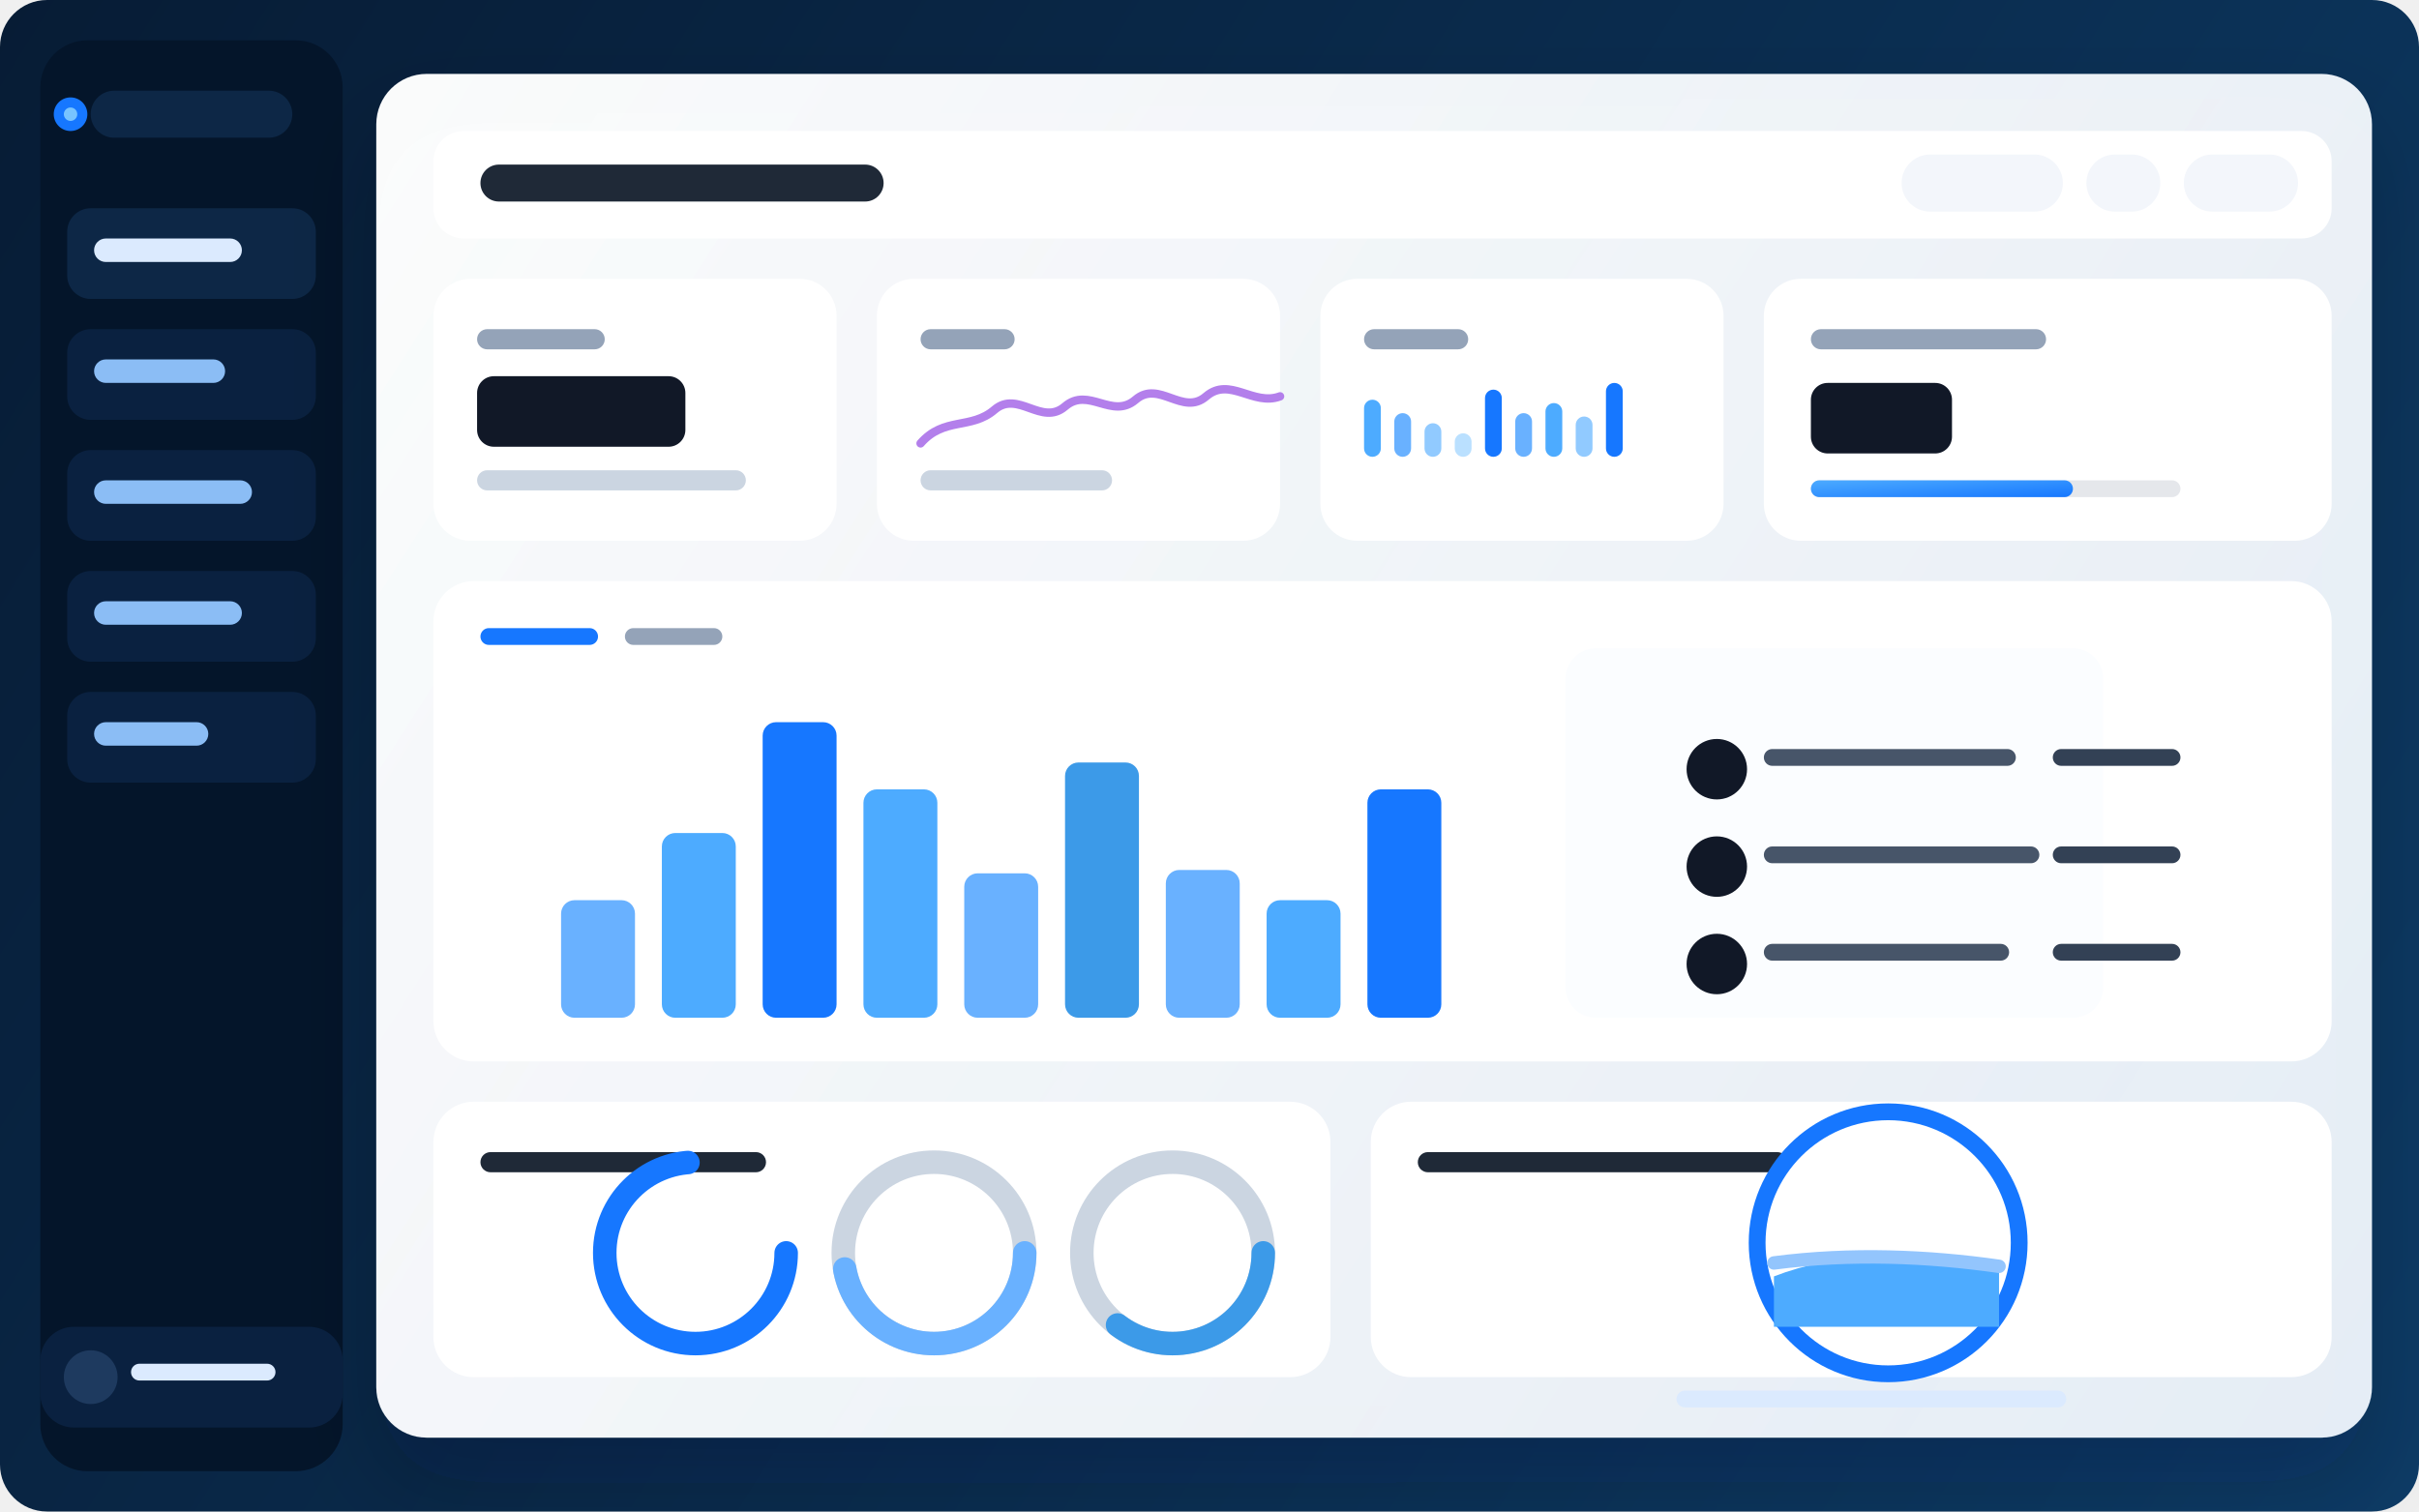
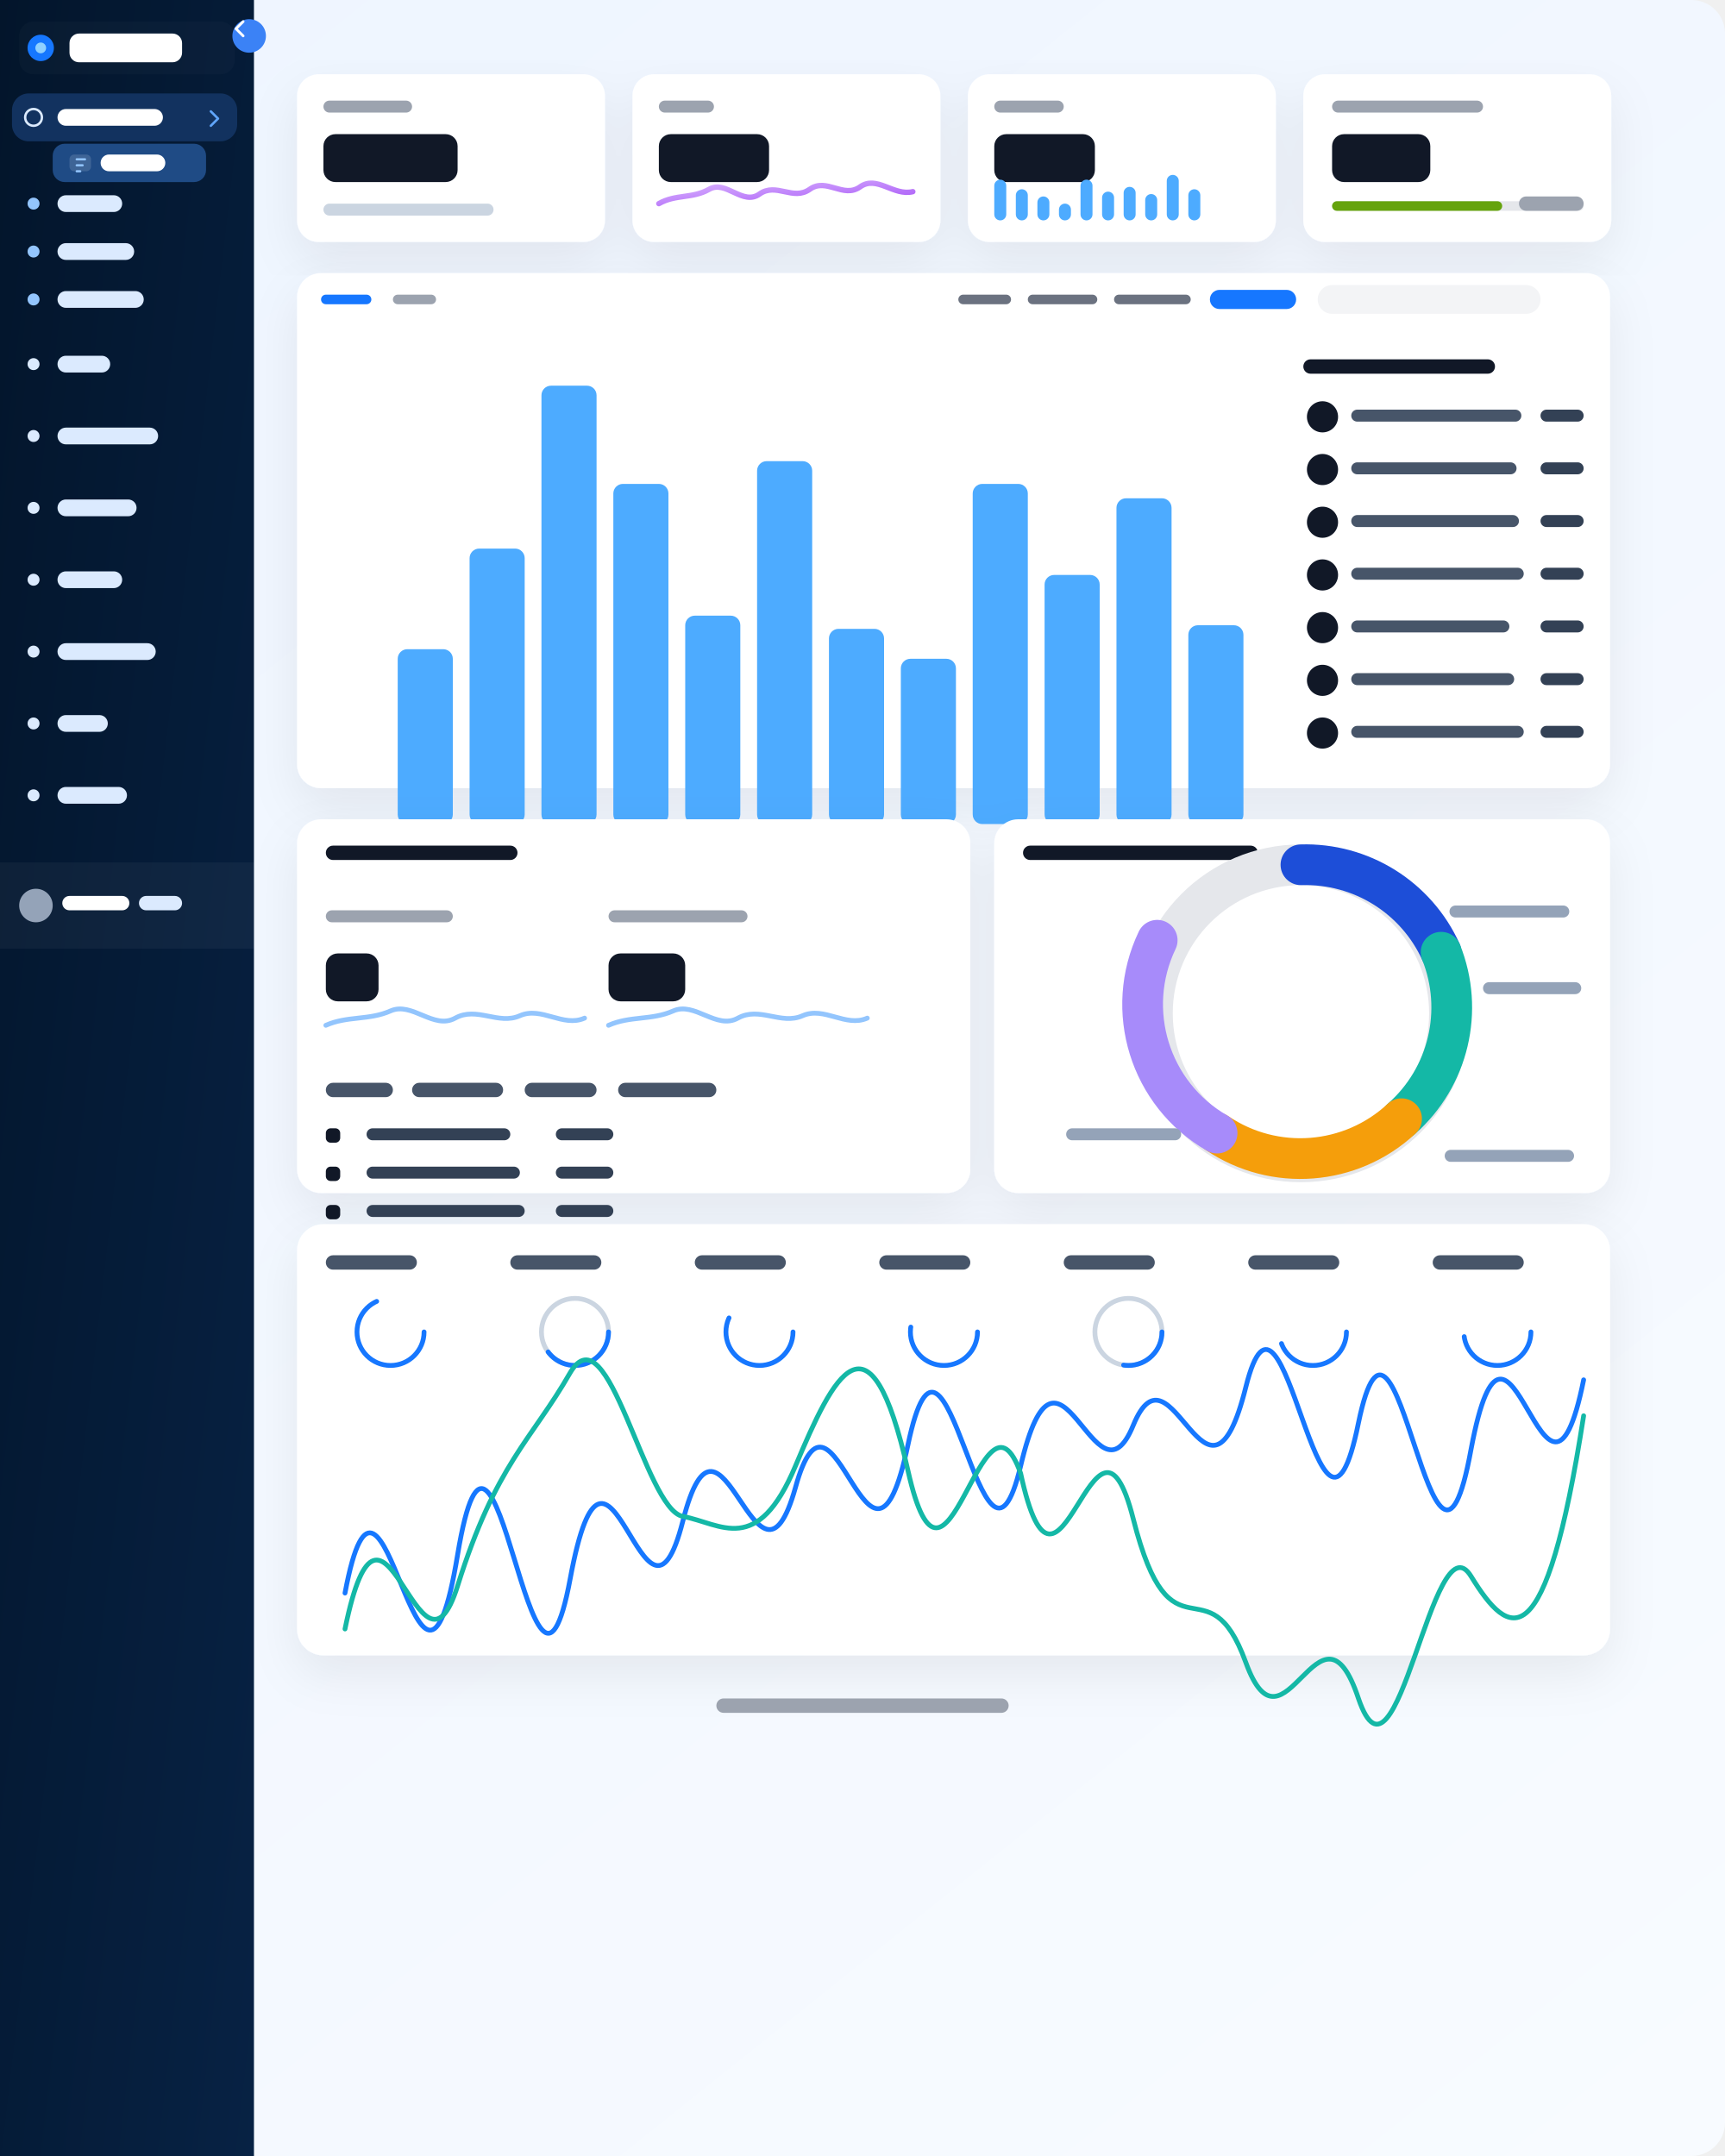
- <svg xmlns="http://www.w3.org/2000/svg" width="1440" height="900" viewBox="0 0 1440 900" fill="none">
+ <svg xmlns="http://www.w3.org/2000/svg" width="1440" height="1800" viewBox="0 0 1440 1800" fill="none">
  <defs>
-     <linearGradient id="bg" x1="0" y1="0" x2="1440" y2="900" gradientUnits="userSpaceOnUse">
-       <stop stop-color="#071c35" />
-       <stop offset="1" stop-color="#0d3b66" />
-     </linearGradient>
-     <linearGradient id="panel" x1="220" y1="80" x2="1380" y2="820" gradientUnits="userSpaceOnUse">
-       <stop stop-color="#ffffff" stop-opacity="0.98" />
-       <stop offset="1" stop-color="#eef4fb" stop-opacity="0.96" />
+     <linearGradient id="shellBg" x1="0" y1="0" x2="1440" y2="1800" gradientUnits="userSpaceOnUse">
+       <stop stop-color="#eef5ff" />
+       <stop offset="1" stop-color="#f8fbff" />
+     </linearGradient>
+     <linearGradient id="sidebarBg" x1="0" y1="0" x2="1" y2="1">
+       <stop stop-color="#03152b" />
+       <stop offset="1" stop-color="#072244" />
    </linearGradient>
    <linearGradient id="accent" x1="0" y1="0" x2="1" y2="1">
-       <stop stop-color="#4dabff" />
+       <stop stop-color="#53a5ff" />
      <stop offset="1" stop-color="#1677ff" />
    </linearGradient>
-     <filter id="shadow" x="-20%" y="-20%" width="140%" height="140%">
-       <feDropShadow dx="0" dy="28" stdDeviation="28" flood-color="#02101f" flood-opacity="0.2" />
+     <linearGradient id="violet" x1="0" y1="0" x2="1" y2="1">
+       <stop stop-color="#d8b4fe" />
+       <stop offset="1" stop-color="#a855f7" />
+     </linearGradient>
+     <filter id="cardShadow" x="-20%" y="-20%" width="140%" height="140%">
+       <feDropShadow dx="0" dy="16" stdDeviation="20" flood-color="#0f172a" flood-opacity="0.07" />
    </filter>
  </defs>
-   <rect width="1440" height="900" rx="28" fill="url(#bg)" />
-   <rect x="24" y="24" width="180" height="852" rx="28" fill="#04152a" />
-   <rect x="54" y="54" width="120" height="28" rx="14" fill="#0d2746" />
-   <circle cx="42" cy="68" r="10" fill="#1677ff" />
-   <circle cx="42" cy="68" r="4" fill="#78c4ff" />
-   <rect x="40" y="124" width="148" height="54" rx="14" fill="#0d2746" />
-   <rect x="56" y="142" width="88" height="14" rx="7" fill="#dbeafe" />
-   <rect x="40" y="196" width="148" height="54" rx="14" fill="#0a2140" />
-   <rect x="56" y="214" width="78" height="14" rx="7" fill="#8bbdf5" />
-   <rect x="40" y="268" width="148" height="54" rx="14" fill="#0a2140" />
-   <rect x="56" y="286" width="94" height="14" rx="7" fill="#8bbdf5" />
-   <rect x="40" y="340" width="148" height="54" rx="14" fill="#0a2140" />
-   <rect x="56" y="358" width="88" height="14" rx="7" fill="#8bbdf5" />
-   <rect x="40" y="412" width="148" height="54" rx="14" fill="#0a2140" />
-   <rect x="56" y="430" width="68" height="14" rx="7" fill="#8bbdf5" />
-   <g filter="url(#shadow)">
-     <rect x="224" y="44" width="1188" height="812" rx="30" fill="url(#panel)" />
-   </g>
-   <rect x="258" y="78" width="1130" height="64" rx="18" fill="#ffffff" />
-   <rect x="286" y="98" width="240" height="22" rx="11" fill="#1f2937" />
-   <rect x="1132" y="92" width="96" height="34" rx="17" fill="#f3f6fb" />
-   <rect x="1242" y="92" width="44" height="34" rx="17" fill="#f3f6fb" />
-   <rect x="1300" y="92" width="68" height="34" rx="17" fill="#f3f6fb" />
-   <rect x="258" y="166" width="240" height="156" rx="22" fill="#ffffff" />
-   <rect x="522" y="166" width="240" height="156" rx="22" fill="#ffffff" />
-   <rect x="786" y="166" width="240" height="156" rx="22" fill="#ffffff" />
-   <rect x="1050" y="166" width="338" height="156" rx="22" fill="#ffffff" />
-   <rect x="284" y="196" width="76" height="12" rx="6" fill="#94a3b8" />
-   <rect x="284" y="224" width="124" height="42" rx="10" fill="#111827" />
-   <rect x="284" y="280" width="160" height="12" rx="6" fill="#cbd5e1" />
-   <rect x="548" y="196" width="56" height="12" rx="6" fill="#94a3b8" />
-   <path d="M548 264C562 248 578 256 592 244C606 232 620 254 634 242C648 230 662 250 676 238C690 226 704 248 718 236C732 224 746 242 762 236" stroke="#b37feb" stroke-width="5" stroke-linecap="round" />
-   <rect x="548" y="280" width="114" height="12" rx="6" fill="#cbd5e1" />
-   <rect x="812" y="196" width="62" height="12" rx="6" fill="#94a3b8" />
-   <rect x="812" y="238" width="10" height="34" rx="5" fill="#4dabff" />
-   <rect x="830" y="246" width="10" height="26" rx="5" fill="#69b1ff" />
-   <rect x="848" y="252" width="10" height="20" rx="5" fill="#91caff" />
-   <rect x="866" y="258" width="10" height="14" rx="5" fill="#bae0ff" />
-   <rect x="884" y="232" width="10" height="40" rx="5" fill="#1677ff" />
-   <rect x="902" y="246" width="10" height="26" rx="5" fill="#69b1ff" />
-   <rect x="920" y="240" width="10" height="32" rx="5" fill="#4dabff" />
-   <rect x="938" y="248" width="10" height="24" rx="5" fill="#91caff" />
-   <rect x="956" y="228" width="10" height="44" rx="5" fill="#1677ff" />
-   <rect x="1078" y="196" width="140" height="12" rx="6" fill="#94a3b8" />
-   <rect x="1078" y="228" width="84" height="42" rx="10" fill="#111827" />
-   <rect x="1078" y="286" width="220" height="10" rx="5" fill="#e5e7eb" />
-   <rect x="1078" y="286" width="156" height="10" rx="5" fill="url(#accent)" />
-   <rect x="258" y="346" width="1130" height="286" rx="24" fill="#ffffff" />
-   <rect x="286" y="374" width="70" height="10" rx="5" fill="#1677ff" />
-   <rect x="372" y="374" width="58" height="10" rx="5" fill="#94a3b8" />
-   <rect x="932" y="386" width="320" height="220" rx="18" fill="#fbfdff" />
-   <rect x="334" y="536" width="44" height="70" rx="8" fill="#69b1ff" />
-   <rect x="394" y="496" width="44" height="110" rx="8" fill="#4dabff" />
-   <rect x="454" y="430" width="44" height="176" rx="8" fill="#1677ff" />
-   <rect x="514" y="470" width="44" height="136" rx="8" fill="#4dabff" />
-   <rect x="574" y="520" width="44" height="86" rx="8" fill="#69b1ff" />
-   <rect x="634" y="454" width="44" height="152" rx="8" fill="#3c9ae8" />
-   <rect x="694" y="518" width="44" height="88" rx="8" fill="#69b1ff" />
-   <rect x="754" y="536" width="44" height="70" rx="8" fill="#4dabff" />
-   <rect x="814" y="470" width="44" height="136" rx="8" fill="#1677ff" />
-   <circle cx="1022" cy="458" r="18" fill="#111827" />
-   <circle cx="1022" cy="516" r="18" fill="#111827" />
-   <circle cx="1022" cy="574" r="18" fill="#111827" />
-   <rect x="1050" y="446" width="150" height="10" rx="5" fill="#475569" />
-   <rect x="1222" y="446" width="76" height="10" rx="5" fill="#334155" />
-   <rect x="1050" y="504" width="164" height="10" rx="5" fill="#475569" />
-   <rect x="1222" y="504" width="76" height="10" rx="5" fill="#334155" />
-   <rect x="1050" y="562" width="146" height="10" rx="5" fill="#475569" />
-   <rect x="1222" y="562" width="76" height="10" rx="5" fill="#334155" />
-   <rect x="258" y="656" width="534" height="164" rx="24" fill="#ffffff" />
-   <rect x="816" y="656" width="572" height="164" rx="24" fill="#ffffff" />
-   <rect x="286" y="686" width="170" height="12" rx="6" fill="#1f2937" />
-   <rect x="844" y="686" width="220" height="12" rx="6" fill="#1f2937" />
-   <circle cx="414" cy="746" r="54" stroke="#1677ff" stroke-width="14" stroke-linecap="round" stroke-dasharray="250 100" />
-   <circle cx="556" cy="746" r="54" stroke="#cbd5e1" stroke-width="14" />
-   <circle cx="556" cy="746" r="54" stroke="#69b1ff" stroke-width="14" stroke-linecap="round" stroke-dasharray="160 190" />
-   <circle cx="698" cy="746" r="54" stroke="#cbd5e1" stroke-width="14" />
-   <circle cx="698" cy="746" r="54" stroke="#3c9ae8" stroke-width="14" stroke-linecap="round" stroke-dasharray="120 230" />
-   <circle cx="1124" cy="740" r="78" fill="none" stroke="#1677ff" stroke-width="10" />
-   <path d="M1056 760C1092 746 1144 742 1190 756V790H1056V760Z" fill="#4dabff" />
-   <path d="M1056 752C1102 746 1148 748 1190 754" stroke="#93c5fd" stroke-width="8" stroke-linecap="round" />
-   <rect x="998" y="828" width="232" height="10" rx="5" fill="#dbeafe" />
-   <rect x="24" y="790" width="180" height="60" rx="20" fill="#0a2140" />
-   <circle cx="54" cy="820" r="16" fill="#1e3a5f" />
-   <rect x="78" y="812" width="86" height="10" rx="5" fill="#dbeafe" />
+   <rect width="1440" height="1800" rx="28" fill="url(#shellBg)" />
+   <rect x="0" y="0" width="212" height="1800" rx="0" fill="url(#sidebarBg)" />
+   <rect x="16" y="18" width="180" height="44" rx="12" fill="rgba(255,255,255,0.02)" />
+   <circle cx="34" cy="40" r="11" fill="#1677ff" />
+   <circle cx="34" cy="40" r="4.5" fill="#8fd0ff" />
+   <rect x="58" y="28" width="94" height="24" rx="8" fill="#ffffff" />
+   <rect x="194" y="16" width="28" height="28" rx="14" fill="#3b82f6" />
+   <path d="M203 30L197 24L203 18" stroke="#ffffff" stroke-width="2.2" stroke-linecap="round" stroke-linejoin="round" />
+   <rect x="10" y="78" width="188" height="40" rx="14" fill="#12325f" />
+   <circle cx="28" cy="98" r="7" stroke="#dbeafe" stroke-width="2" />
+   <rect x="48" y="91" width="88" height="14" rx="7" fill="#ffffff" />
+   <path d="M176 93L182 99L176 105" stroke="#60a5fa" stroke-width="2" stroke-linecap="round" stroke-linejoin="round" />
+   <rect x="44" y="120" width="128" height="32" rx="10" fill="#1f4b85" />
+   <rect x="58" y="129" width="18" height="14" rx="4" fill="rgba(255,255,255,0.14)" />
+   <path d="M64 133H71M64 138H69M64 143H67" stroke="#93c5fd" stroke-width="1.8" stroke-linecap="round" />
+   <rect x="84" y="129" width="54" height="14" rx="7" fill="#ffffff" />
+   <circle cx="28" cy="170" r="5" fill="#93c5fd" />
+   <rect x="48" y="163" width="54" height="14" rx="7" fill="#dbeafe" />
+   <circle cx="28" cy="210" r="5" fill="#93c5fd" />
+   <rect x="48" y="203" width="64" height="14" rx="7" fill="#dbeafe" />
+   <circle cx="28" cy="250" r="5" fill="#93c5fd" />
+   <rect x="48" y="243" width="72" height="14" rx="7" fill="#dbeafe" />
+   <g fill="#dbeafe">
+     <circle cx="28" cy="304" r="5" />
+     <circle cx="28" cy="364" r="5" />
+     <circle cx="28" cy="424" r="5" />
+     <circle cx="28" cy="484" r="5" />
+     <circle cx="28" cy="544" r="5" />
+     <circle cx="28" cy="604" r="5" />
+     <circle cx="28" cy="664" r="5" />
+   </g>
+   <g fill="#dbeafe">
+     <rect x="48" y="297" width="44" height="14" rx="7" />
+     <rect x="48" y="357" width="84" height="14" rx="7" />
+     <rect x="48" y="417" width="66" height="14" rx="7" />
+     <rect x="48" y="477" width="54" height="14" rx="7" />
+     <rect x="48" y="537" width="82" height="14" rx="7" />
+     <rect x="48" y="597" width="42" height="14" rx="7" />
+     <rect x="48" y="657" width="58" height="14" rx="7" />
+   </g>
+   <g>
+     <path d="M0 720H212V792H0V720Z" fill="rgba(255,255,255,0.04)" />
+     <circle cx="30" cy="756" r="14" fill="#94a3b8" />
+     <rect x="52" y="748" width="56" height="12" rx="6" fill="#ffffff" />
+     <rect x="116" y="748" width="36" height="12" rx="6" fill="#dbeafe" />
+   </g>
+   <g filter="url(#cardShadow)">
+     <rect x="248" y="62" width="257" height="140" rx="18" fill="#ffffff" />
+     <rect x="528" y="62" width="257" height="140" rx="18" fill="#ffffff" />
+     <rect x="808" y="62" width="257" height="140" rx="18" fill="#ffffff" />
+     <rect x="1088" y="62" width="257" height="140" rx="18" fill="#ffffff" />
+   </g>
+   <rect x="270" y="84" width="74" height="10" rx="5" fill="#9ca3af" />
+   <rect x="270" y="112" width="112" height="40" rx="10" fill="#111827" />
+   <rect x="270" y="170" width="142" height="10" rx="5" fill="#cbd5e1" />
+   <rect x="550" y="84" width="46" height="10" rx="5" fill="#9ca3af" />
+   <rect x="550" y="112" width="92" height="40" rx="10" fill="#111827" />
+   <path d="M550 170C564 162 578 166 592 158C606 150 620 172 634 162C648 152 662 168 676 158C690 148 704 166 718 156C732 146 746 164 762 160" stroke="url(#violet)" stroke-width="4.5" stroke-linecap="round" />
+   <rect x="830" y="84" width="58" height="10" rx="5" fill="#9ca3af" />
+   <rect x="830" y="112" width="84" height="40" rx="10" fill="#111827" />
+   <g fill="#4dabff">
+     <rect x="830" y="150" width="10" height="34" rx="5" />
+     <rect x="848" y="158" width="10" height="26" rx="5" />
+     <rect x="866" y="164" width="10" height="20" rx="5" />
+     <rect x="884" y="170" width="10" height="14" rx="5" />
+     <rect x="902" y="150" width="10" height="34" rx="5" />
+     <rect x="920" y="160" width="10" height="24" rx="5" />
+     <rect x="938" y="156" width="10" height="28" rx="5" />
+     <rect x="956" y="162" width="10" height="22" rx="5" />
+     <rect x="974" y="146" width="10" height="38" rx="5" />
+     <rect x="992" y="158" width="10" height="26" rx="5" />
+   </g>
+   <rect x="1112" y="84" width="126" height="10" rx="5" fill="#9ca3af" />
+   <rect x="1112" y="112" width="82" height="40" rx="10" fill="#111827" />
+   <rect x="1112" y="168" width="210" height="8" rx="4" fill="#e5e7eb" />
+   <rect x="1112" y="168" width="142" height="8" rx="4" fill="#65a30d" />
+   <rect x="1268" y="164" width="54" height="12" rx="6" fill="#9ca3af" />
+   <g filter="url(#cardShadow)">
+     <rect x="248" y="228" width="1096" height="430" rx="20" fill="#ffffff" />
+   </g>
+   <rect x="268" y="246" width="42" height="8" rx="4" fill="#1677ff" />
+   <rect x="328" y="246" width="36" height="8" rx="4" fill="#9ca3af" />
+   <rect x="800" y="246" width="44" height="8" rx="4" fill="#6b7280" />
+   <rect x="858" y="246" width="58" height="8" rx="4" fill="#6b7280" />
+   <rect x="930" y="246" width="64" height="8" rx="4" fill="#6b7280" />
+   <rect x="1010" y="242" width="72" height="16" rx="8" fill="#1677ff" />
+   <rect x="1100" y="238" width="186" height="24" rx="12" fill="#f3f4f6" />
+   <g fill="#4dabff">
+     <rect x="332" y="542" width="46" height="146" rx="8" />
+     <rect x="392" y="458" width="46" height="230" rx="8" />
+     <rect x="452" y="322" width="46" height="366" rx="8" />
+     <rect x="512" y="404" width="46" height="284" rx="8" />
+     <rect x="572" y="514" width="46" height="174" rx="8" />
+     <rect x="632" y="385" width="46" height="303" rx="8" />
+     <rect x="692" y="525" width="46" height="163" rx="8" />
+     <rect x="752" y="550" width="46" height="138" rx="8" />
+     <rect x="812" y="404" width="46" height="284" rx="8" />
+     <rect x="872" y="480" width="46" height="208" rx="8" />
+     <rect x="932" y="416" width="46" height="272" rx="8" />
+     <rect x="992" y="522" width="46" height="166" rx="8" />
+   </g>
+   <rect x="1088" y="300" width="160" height="12" rx="6" fill="#111827" />
+   <g fill="#111827">
+     <circle cx="1104" cy="348" r="13" />
+     <circle cx="1104" cy="392" r="13" />
+     <circle cx="1104" cy="436" r="13" />
+     <circle cx="1104" cy="480" r="13" />
+     <circle cx="1104" cy="524" r="13" />
+     <circle cx="1104" cy="568" r="13" />
+     <circle cx="1104" cy="612" r="13" />
+   </g>
+   <g fill="#475569">
+     <rect x="1128" y="342" width="142" height="10" rx="5" />
+     <rect x="1128" y="386" width="138" height="10" rx="5" />
+     <rect x="1128" y="430" width="140" height="10" rx="5" />
+     <rect x="1128" y="474" width="144" height="10" rx="5" />
+     <rect x="1128" y="518" width="132" height="10" rx="5" />
+     <rect x="1128" y="562" width="136" height="10" rx="5" />
+     <rect x="1128" y="606" width="144" height="10" rx="5" />
+   </g>
+   <g fill="#334155">
+     <rect x="1286" y="342" width="36" height="10" rx="5" />
+     <rect x="1286" y="386" width="36" height="10" rx="5" />
+     <rect x="1286" y="430" width="36" height="10" rx="5" />
+     <rect x="1286" y="474" width="36" height="10" rx="5" />
+     <rect x="1286" y="518" width="36" height="10" rx="5" />
+     <rect x="1286" y="562" width="36" height="10" rx="5" />
+     <rect x="1286" y="606" width="36" height="10" rx="5" />
+   </g>
+   <g filter="url(#cardShadow)">
+     <rect x="248" y="684" width="562" height="312" rx="20" fill="#ffffff" />
+     <rect x="830" y="684" width="514" height="312" rx="20" fill="#ffffff" />
+   </g>
+   <rect x="272" y="706" width="160" height="12" rx="6" fill="#111827" />
+   <rect x="854" y="706" width="196" height="12" rx="6" fill="#111827" />
+   <rect x="272" y="760" width="106" height="10" rx="5" fill="#9ca3af" />
+   <rect x="508" y="760" width="116" height="10" rx="5" fill="#9ca3af" />
+   <rect x="272" y="796" width="44" height="40" rx="10" fill="#111827" />
+   <rect x="508" y="796" width="64" height="40" rx="10" fill="#111827" />
+   <path d="M272 856C290 848 308 852 326 844C344 836 362 860 380 850C398 840 416 856 434 848C452 840 470 858 488 850" stroke="#93c5fd" stroke-width="4" stroke-linecap="round" />
+   <path d="M508 856C526 848 544 852 562 844C580 836 598 860 616 850C634 840 652 856 670 848C688 840 706 858 724 850" stroke="#93c5fd" stroke-width="4" stroke-linecap="round" />
+   <g fill="#475569">
+     <rect x="272" y="904" width="56" height="12" rx="6" />
+     <rect x="344" y="904" width="76" height="12" rx="6" />
+     <rect x="438" y="904" width="60" height="12" rx="6" />
+     <rect x="516" y="904" width="82" height="12" rx="6" />
+   </g>
+   <g fill="#111827">
+     <rect x="272" y="942" width="12" height="12" rx="4" />
+     <rect x="272" y="974" width="12" height="12" rx="4" />
+     <rect x="272" y="1006" width="12" height="12" rx="4" />
+     <rect x="272" y="1038" width="12" height="12" rx="4" />
+     <rect x="272" y="1070" width="12" height="12" rx="4" />
+   </g>
+   <g fill="#334155">
+     <rect x="306" y="942" width="120" height="10" rx="5" />
+     <rect x="464" y="942" width="48" height="10" rx="5" />
+     <rect x="306" y="974" width="128" height="10" rx="5" />
+     <rect x="464" y="974" width="48" height="10" rx="5" />
+     <rect x="306" y="1006" width="132" height="10" rx="5" />
+     <rect x="464" y="1006" width="48" height="10" rx="5" />
+     <rect x="306" y="1038" width="122" height="10" rx="5" />
+     <rect x="464" y="1038" width="48" height="10" rx="5" />
+     <rect x="306" y="1070" width="134" height="10" rx="5" />
+     <rect x="464" y="1070" width="48" height="10" rx="5" />
+   </g>
+   <circle cx="1086" cy="846" r="124" fill="none" stroke="#e5e7eb" stroke-width="34" />
+   <path d="M1086 722A124 124 0 0 1 1203 795" stroke="#1d4ed8" stroke-width="34" stroke-linecap="round" />
+   <path d="M1203 795A124 124 0 0 1 1170 934" stroke="#14b8a6" stroke-width="34" stroke-linecap="round" />
+   <path d="M1170 934A124 124 0 0 1 1016 946" stroke="#f59e0b" stroke-width="34" stroke-linecap="round" />
+   <path d="M1016 946A124 124 0 0 1 966 785" stroke="#a78bfa" stroke-width="34" stroke-linecap="round" />
+   <g fill="#94a3b8">
+     <rect x="1210" y="756" width="100" height="10" rx="5" />
+     <rect x="1238" y="820" width="82" height="10" rx="5" />
+     <rect x="1206" y="960" width="108" height="10" rx="5" />
+     <rect x="890" y="942" width="96" height="10" rx="5" />
+   </g>
+   <g filter="url(#cardShadow)">
+     <rect x="248" y="1022" width="1096" height="360" rx="22" fill="#ffffff" />
+   </g>
+   <g fill="#475569">
+     <rect x="272" y="1048" width="76" height="12" rx="6" />
+     <rect x="426" y="1048" width="76" height="12" rx="6" />
+     <rect x="580" y="1048" width="76" height="12" rx="6" />
+     <rect x="734" y="1048" width="76" height="12" rx="6" />
+     <rect x="888" y="1048" width="76" height="12" rx="6" />
+     <rect x="1042" y="1048" width="76" height="12" rx="6" />
+     <rect x="1196" y="1048" width="76" height="12" rx="6" />
+   </g>
+   <g stroke="#1677ff" stroke-width="4" stroke-linecap="round" fill="none">
+     <circle cx="326" cy="1112" r="28" stroke-dasharray="120 70" />
+     <circle cx="480" cy="1112" r="28" stroke="#cbd5e1" />
+     <circle cx="480" cy="1112" r="28" stroke="#1677ff" stroke-dasharray="70 120" />
+     <circle cx="634" cy="1112" r="28" stroke-dasharray="100 90" />
+     <circle cx="788" cy="1112" r="28" stroke-dasharray="92 98" />
+     <circle cx="942" cy="1112" r="28" stroke="#cbd5e1" />
+     <circle cx="942" cy="1112" r="28" stroke="#1677ff" stroke-dasharray="48 140" />
+     <circle cx="1096" cy="1112" r="28" stroke-dasharray="78 112" />
+     <circle cx="1250" cy="1112" r="28" stroke-dasharray="84 106" />
+   </g>
+   <g stroke-linecap="round" fill="none">
+     <path d="M288 1330C320 1160 350 1492 382 1298C414 1106 444 1490 476 1318C508 1146 538 1396 570 1270C602 1144 632 1356 664 1242C696 1126 726 1358 758 1206C790 1054 820 1358 852 1224C884 1088 914 1268 946 1190C978 1112 1008 1286 1040 1158C1072 1030 1102 1346 1134 1188C1166 1034 1196 1386 1228 1210C1260 1040 1290 1310 1322 1152" stroke="#1677ff" stroke-width="4" />
+     <path d="M288 1360C320 1204 350 1426 382 1324C414 1222 444 1202 476 1146C508 1092 538 1260 570 1266C602 1272 632 1300 664 1224C696 1148 726 1086 758 1228C790 1370 820 1140 852 1230C884 1378 914 1142 946 1268C978 1394 1008 1300 1040 1388C1072 1476 1102 1322 1134 1418C1166 1512 1196 1264 1228 1316C1260 1368 1290 1388 1322 1182" stroke="#14b8a6" stroke-width="4" />
+   </g>
+   <rect x="598" y="1418" width="244" height="12" rx="6" fill="#9ca3af" />
</svg>
